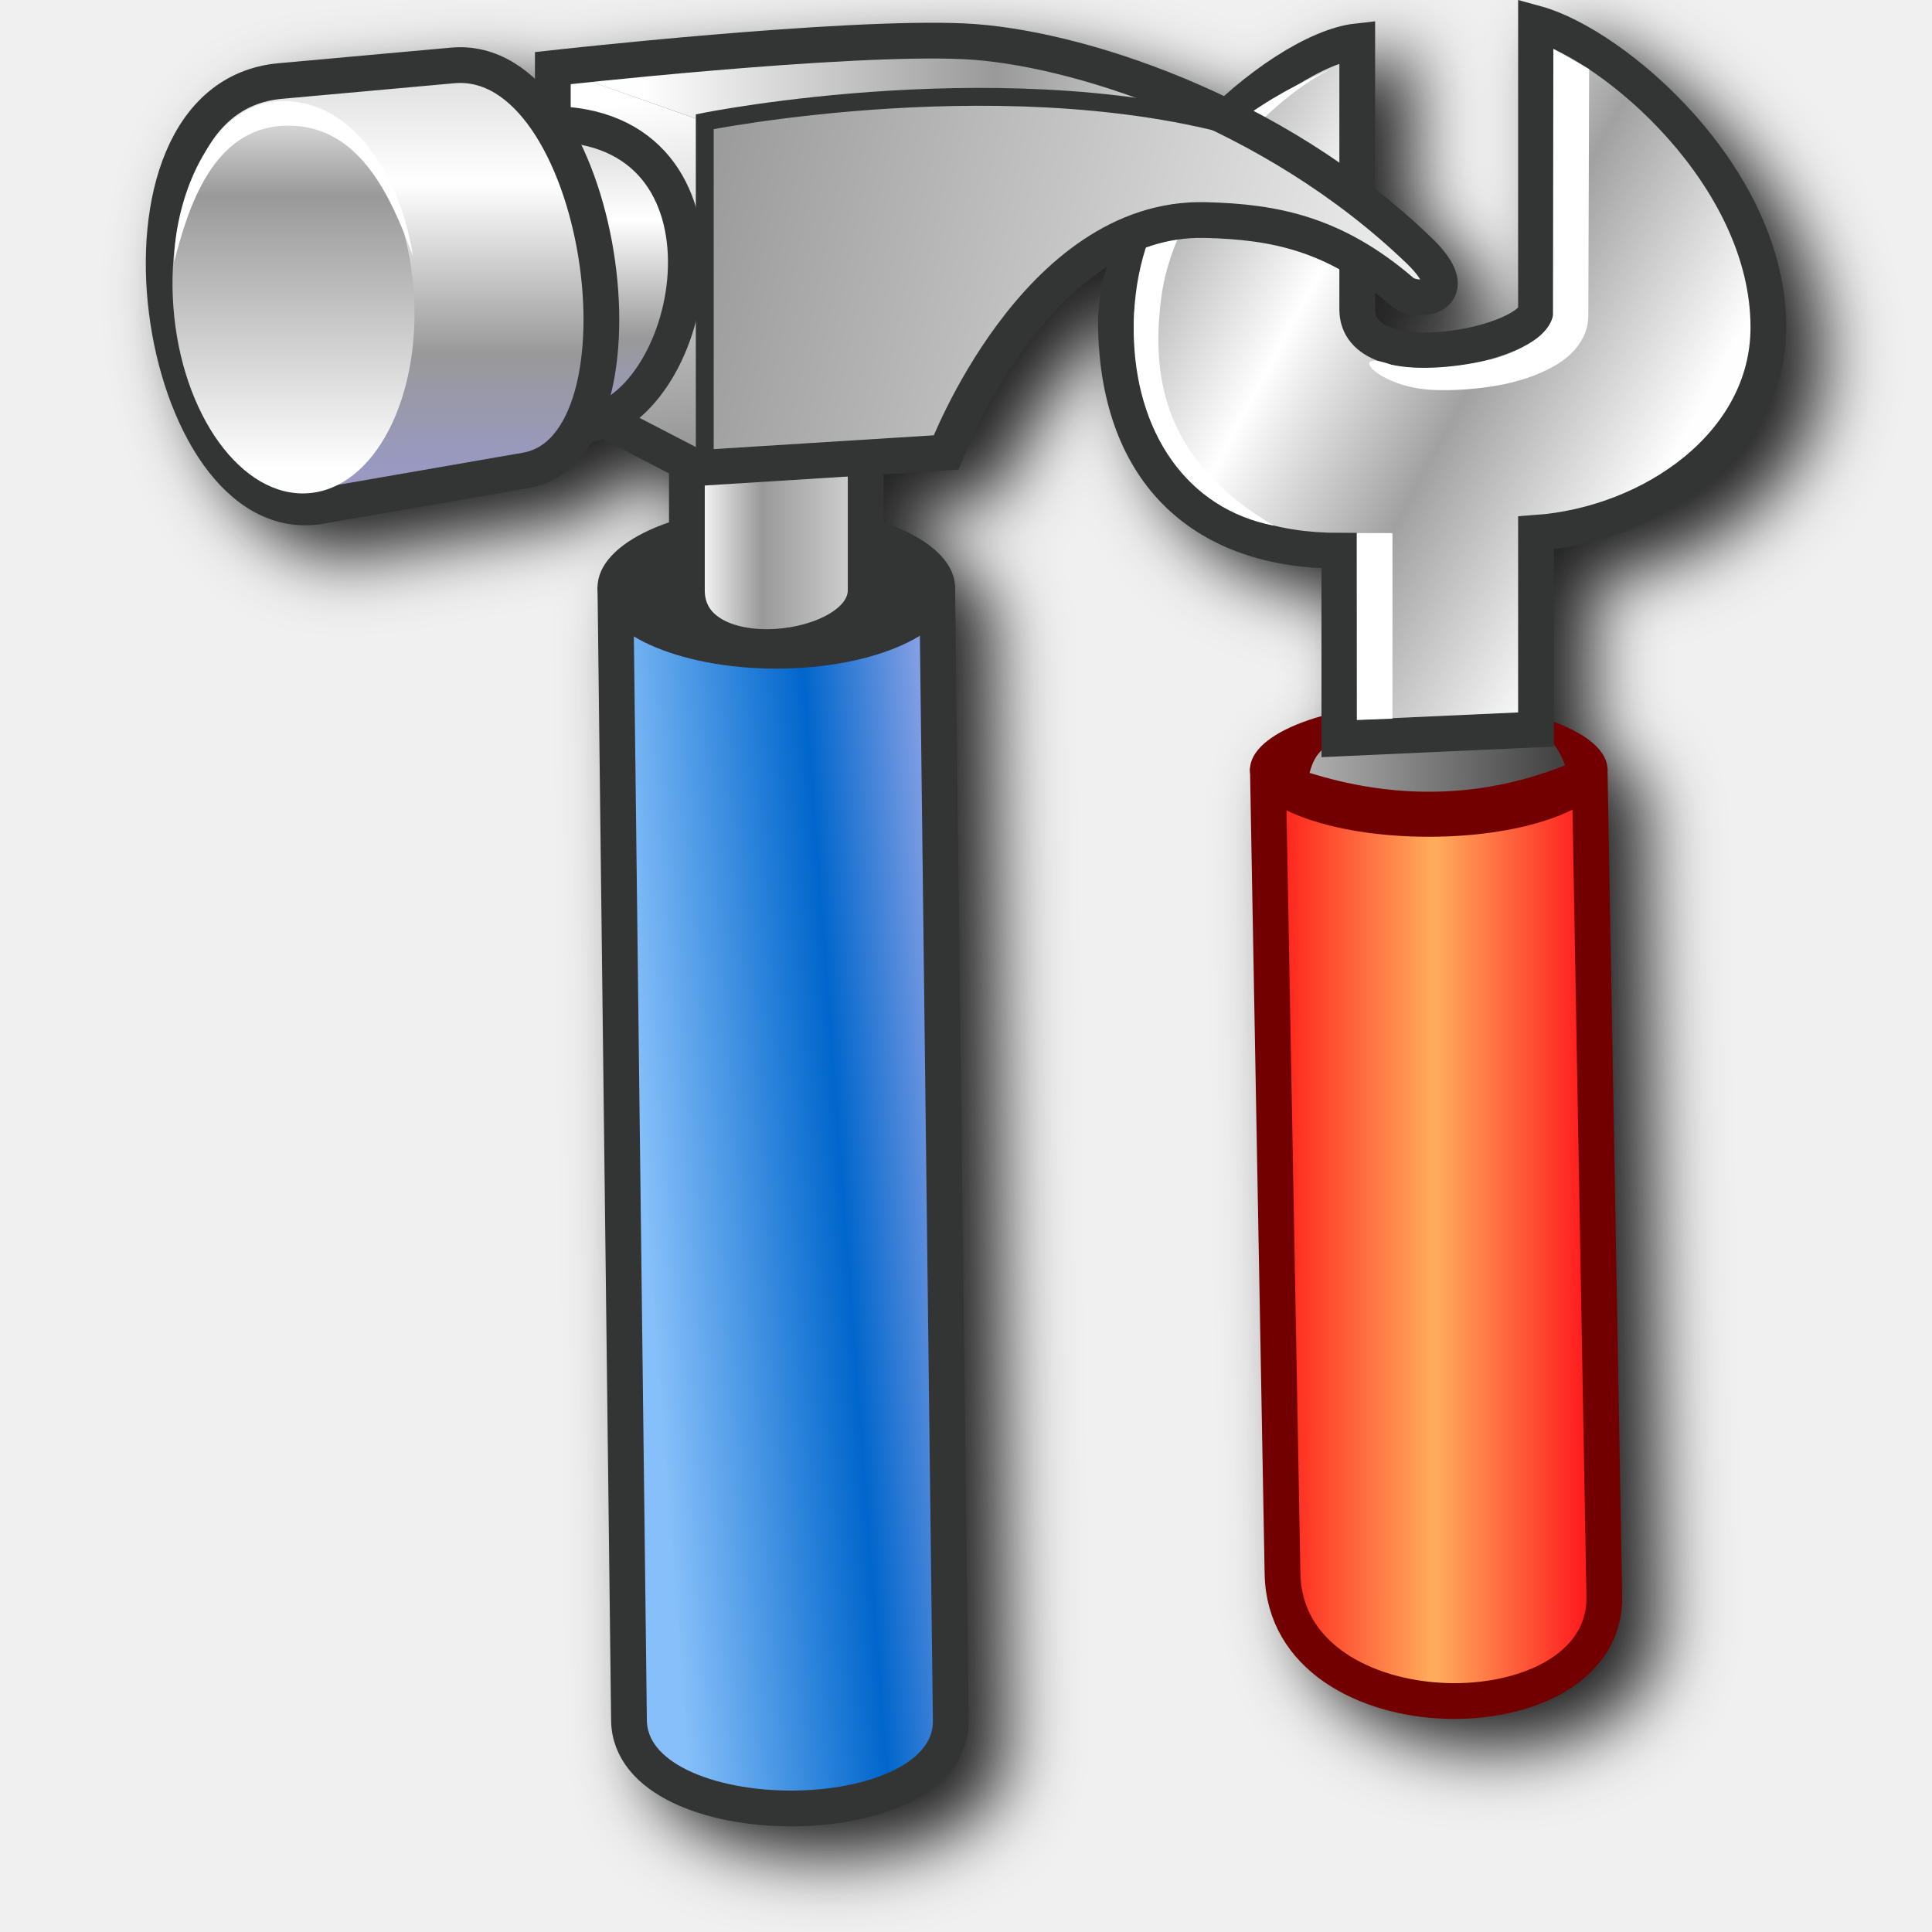
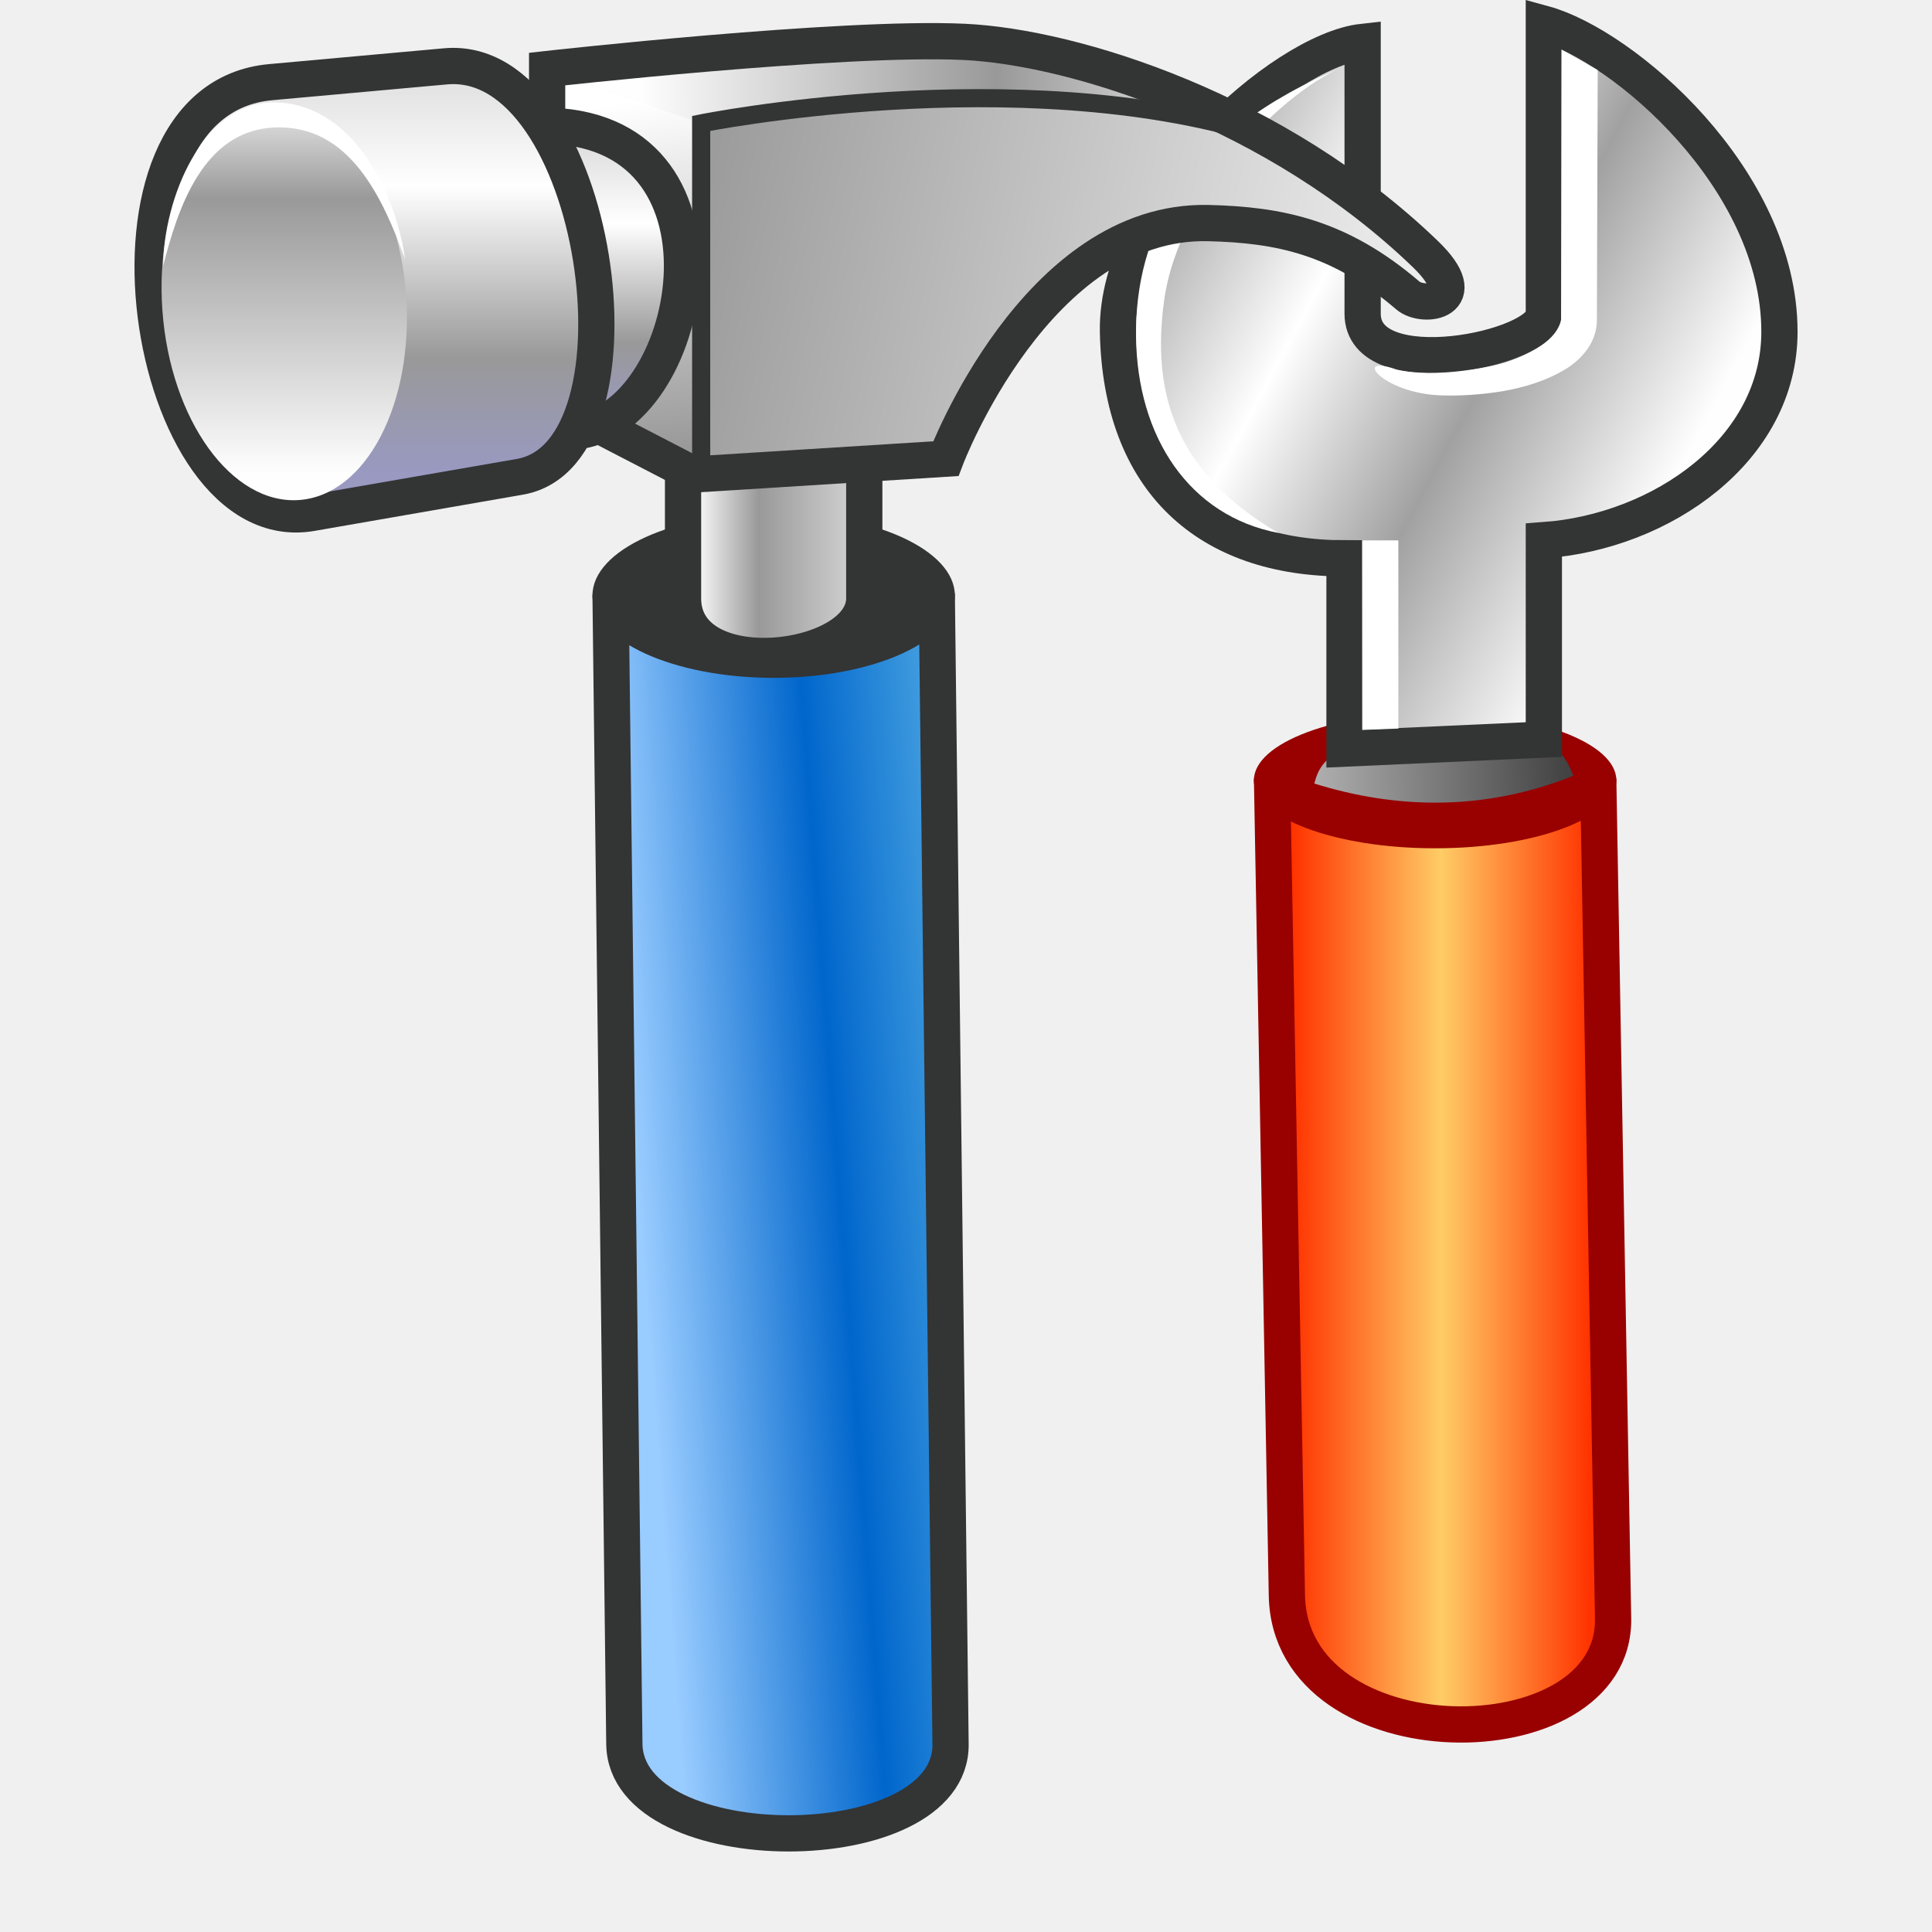
- <svg xmlns="http://www.w3.org/2000/svg" xmlns:xlink="http://www.w3.org/1999/xlink" width="256" height="256" viewBox="0 0 256 256" version="1.1" id="svg8">
+ <svg xmlns="http://www.w3.org/2000/svg" xmlns:xlink="http://www.w3.org/1999/xlink" width="48" height="48" viewBox="0 0 48 48" version="1.1" id="svg8">
  <defs id="defs2">
    <linearGradient id="linearGradient1306">
-       <stop style="stop-color:#fe281e;stop-opacity:1" offset="0" id="stop1300" />
-       <stop id="stop1302" offset="0.5" style="stop-color:#ffad5d;stop-opacity:1" />
-       <stop style="stop-color:#fe1e1e;stop-opacity:1" offset="1" id="stop1304" />
+       <stop style="stop-color:#ff3300;stop-opacity:1" offset="0" id="stop1300" />
+       <stop id="stop1302" offset="0.5" style="stop-color:#ffcc66;stop-opacity:1" />
+       <stop style="stop-color:#ff3300;stop-opacity:1" offset="1" id="stop1304" />
    </linearGradient>
    <linearGradient id="linearGradient1394">
      <stop style="stop-color:#adadad;stop-opacity:1" offset="0" id="stop1390" />
      <stop style="stop-color:#434343;stop-opacity:1" offset="1" id="stop1392" />
    </linearGradient>
    <linearGradient id="linearGradient1362">
      <stop style="stop-color:#babbba;stop-opacity:1" offset="0" id="stop1358" />
      <stop id="stop1366" offset="0.262" style="stop-color:#ffffff;stop-opacity:1" />
      <stop style="stop-color:#a1a1a1;stop-opacity:1" offset="0.607" id="stop1368" />
      <stop style="stop-color:#fefefe;stop-opacity:1" offset="1" id="stop1360" />
    </linearGradient>
    <linearGradient id="linearGradient1356">
      <stop style="stop-color:#d2d2d2;stop-opacity:1" offset="0" id="stop1350" />
      <stop id="stop1352" offset="0.323" style="stop-color:#999999;stop-opacity:1" />
      <stop style="stop-color:#fefefe;stop-opacity:1" offset="1" id="stop1354" />
    </linearGradient>
    <linearGradient id="linearGradient1333">
      <stop style="stop-color:#999999;stop-opacity:1" offset="0" id="stop1329" />
      <stop style="stop-color:#ffffff;stop-opacity:1" offset="1" id="stop1331" />
    </linearGradient>
    <linearGradient id="linearGradient1323">
      <stop style="stop-color:#9c9c9d;stop-opacity:1" offset="0" id="stop1319" />
      <stop style="stop-color:#efefef;stop-opacity:1" offset="1" id="stop1321" />
    </linearGradient>
    <linearGradient id="linearGradient1315">
      <stop id="stop1309" offset="0" style="stop-color:#d2d2d2;stop-opacity:1" />
      <stop style="stop-color:#999999;stop-opacity:1" offset="0.6" id="stop1311" />
      <stop id="stop1313" offset="1" style="stop-color:#fefefe;stop-opacity:1" />
    </linearGradient>
    <linearGradient id="linearGradient1295">
-       <stop style="stop-color:#86bff9;stop-opacity:1" offset="0" id="stop1291" />
+       <stop style="stop-color:#99ccff;stop-opacity:1" offset="0" id="stop1291" />
      <stop id="stop1299" offset="0.63" style="stop-color:#0066cc;stop-opacity:1" />
-       <stop style="stop-color:#839fe4;stop-opacity:1" offset="1" id="stop1293" />
+       <stop style="stop-color:#3e9ade;stop-opacity:1" offset="1" id="stop1293" />
    </linearGradient>
    <linearGradient id="linearGradient1260">
      <stop style="stop-color:#dddddd;stop-opacity:1" offset="0" id="stop1256" />
      <stop id="stop1264" offset="0.291" style="stop-color:#ffffff;stop-opacity:1" />
      <stop style="stop-color:#999999;stop-opacity:1" offset="0.717" id="stop1266" />
      <stop style="stop-color:#9999c1;stop-opacity:1" offset="1" id="stop1258" />
    </linearGradient>
    <linearGradient id="linearGradient1242">
      <stop style="stop-color:#d2d2d2;stop-opacity:1" offset="0" id="stop1238" />
      <stop id="stop1246" offset="0.2" style="stop-color:#999999;stop-opacity:1" />
      <stop style="stop-color:#fefefe;stop-opacity:1" offset="1" id="stop1240" />
    </linearGradient>
    <linearGradient xlink:href="#linearGradient1242" id="linearGradient1244" x1="-69.865" y1="26.488" x2="-71.28" y2="45.987" gradientUnits="userSpaceOnUse" gradientTransform="matrix(0.9998477,0,0,0.9706338,-2.707117,-4.896076)" />
    <linearGradient xlink:href="#linearGradient1260" id="linearGradient1262" x1="-60.783" y1="22.459" x2="-60.783" y2="44.747" gradientUnits="userSpaceOnUse" />
    <linearGradient xlink:href="#linearGradient1260" id="linearGradient1289" x1="-54.693" y1="26.506" x2="-54.693" y2="41.963" gradientUnits="userSpaceOnUse" />
    <linearGradient xlink:href="#linearGradient1295" id="linearGradient1297" x1="-53.147" y1="67.819" x2="-35.619" y2="66.492" gradientUnits="userSpaceOnUse" />
    <linearGradient xlink:href="#linearGradient1315" id="linearGradient1307" x1="-39.851" y1="46.394" x2="-48.858" y2="46.394" gradientUnits="userSpaceOnUse" />
    <linearGradient xlink:href="#linearGradient1323" id="linearGradient1325" x1="-47.534" y1="26.286" x2="-8.233" y2="34.136" gradientUnits="userSpaceOnUse" />
    <linearGradient xlink:href="#linearGradient1333" id="linearGradient1335" x1="-49.587" y1="43.515" x2="-52.184" y2="24.325" gradientUnits="userSpaceOnUse" />
    <linearGradient xlink:href="#linearGradient1356" id="linearGradient1348" gradientUnits="userSpaceOnUse" x1="-22.712" y1="24.086" x2="-51.827" y2="24.178" />
    <linearGradient xlink:href="#linearGradient1362" id="linearGradient1364" x1="-21.455" y1="30.997" x2="5.203" y2="45.3" gradientUnits="userSpaceOnUse" />
    <linearGradient xlink:href="#linearGradient1394" id="linearGradient1396" x1="-14.374" y1="61.198" x2="-0.716" y2="60.966" gradientUnits="userSpaceOnUse" />
    <linearGradient xlink:href="#linearGradient1306" id="linearGradient1404" x1="-15.815" y1="88.887" x2="0.6" y2="88.887" gradientUnits="userSpaceOnUse" />
    <linearGradient x2="819.2" x1="-819.2" spreadMethod="pad" id="gradient0-6" gradientUnits="userSpaceOnUse" gradientTransform="matrix(0,-0.0161,-0.0204,0,-127.6851,80.59402)">
      <stop id="stop44-7" stop-color="#996600" offset="0.0" />
      <stop id="stop46-5" stop-color="#cc9900" offset="1.0" />
    </linearGradient>
    <linearGradient x2="819.2" x1="-819.2" spreadMethod="pad" id="gradient1-3" gradientUnits="userSpaceOnUse" gradientTransform="matrix(0,-0.0152,-0.0071,0,-137.7851,80.59402)">
      <stop id="stop49-5" stop-color="#ffcc66" offset="0.0" />
      <stop id="stop51-6" stop-color="#ffff99" offset="0.345" />
      <stop id="stop53-2" stop-color="#ffffff" offset="1.0" />
    </linearGradient>
    <linearGradient x2="819.2" x1="-819.2" spreadMethod="pad" id="gradient2-9" gradientUnits="userSpaceOnUse" gradientTransform="matrix(0,0.0128,0.0171,0,-129.6351,78.69402)">
      <stop id="stop56-1" stop-color="#ffff99" offset="0.0" />
      <stop id="stop58" stop-color="#ffcc66" offset="0.471" />
      <stop id="stop60" stop-color="#cc9900" offset="1.0" />
    </linearGradient>
    <linearGradient x2="819.2" x1="-819.2" spreadMethod="pad" id="gradient6-6" gradientUnits="userSpaceOnUse" gradientTransform="matrix(0,-0.0104,-5e-4,0,-115.2351,84.49402)">
      <stop id="stop78-2" stop-color="#cc9900" offset="0.0" />
      <stop id="stop80-6" stop-color="#ffcc66" offset="1.0" />
    </linearGradient>
    <linearGradient x2="819.2" x1="-819.2" spreadMethod="pad" id="gradient7-1" gradientUnits="userSpaceOnUse" gradientTransform="matrix(0,0.0104,0.0019,0,-113.285,84.49402)">
      <stop id="stop83-8" stop-color="#ffff99" offset="0.0" />
      <stop id="stop85-7" stop-color="#ffff99" offset="1.0" />
    </linearGradient>
    <linearGradient x2="819.2" x1="-819.2" spreadMethod="pad" id="gradient8-9" gradientUnits="userSpaceOnUse" gradientTransform="matrix(0,0.0104,0.0166,0,-129.2351,84.49402)">
      <stop id="stop88-2" stop-color="#ffff99" offset="0.0" />
      <stop id="stop90-0" stop-color="#ffcc66" offset="1.0" />
    </linearGradient>
    <linearGradient x2="819.2" x1="-819.2" spreadMethod="pad" id="gradient9-23" gradientUnits="userSpaceOnUse" gradientTransform="matrix(0,0.0114,0.0166,0,-129.2351,83.69402)">
      <stop id="stop93-7" stop-color="#ffcc66" offset="0.0" />
      <stop id="stop95-5" stop-color="#996600" offset="1.0" />
    </linearGradient>
    <linearGradient x2="819.2" x1="-819.2" spreadMethod="pad" id="gradient10-92" gradientUnits="userSpaceOnUse" gradientTransform="matrix(0,0.0114,0.0194,0,-126.9351,84.49402)">
      <stop id="stop98-2" stop-color="#ffffff" offset="0.0" />
      <stop id="stop100-8" stop-color="#ffffff" offset="0.369" />
      <stop id="stop102-9" stop-color="#ffcc66" offset="0.89" />
      <stop id="stop104" stop-color="#cc9900" offset="1.0" />
    </linearGradient>
    <linearGradient x2="819.2" x1="-819.2" spreadMethod="pad" id="gradient11-73" gradientUnits="userSpaceOnUse" gradientTransform="matrix(0.0175,0,0,-5e-4,-129.2351,93.44402)">
      <stop id="stop107-61" stop-color="#996600" offset="0.0" />
      <stop id="stop109" stop-color="#cc9900" offset="1.0" />
    </linearGradient>
    <linearGradient x2="819.2" x1="-819.2" spreadMethod="pad" id="gradient13-7" gradientUnits="userSpaceOnUse" gradientTransform="matrix(0.0012,0.0012,0.0014,-0.0014,-142.935,91.09402)">
      <stop id="stop117-8" stop-color="#ffcc66" offset="0.0" />
      <stop id="stop119-4" stop-color="#cc9900" offset="1.0" />
    </linearGradient>
    <linearGradient gradientTransform="matrix(0,0.00550385,0.02404313,0,36.60392,5.938367)" gradientUnits="userSpaceOnUse" id="gradient3-2-4" spreadMethod="pad" x1="-819.2" x2="819.2">
      <stop offset="0.0" stop-color="#9999cc" id="stop68-6-9" />
      <stop offset="1.0" stop-color="#ffffff" id="stop70-1-5" />
    </linearGradient>
    <linearGradient gradientTransform="matrix(-0.02404313,0,0,0.02636056,36.24182,23.39137)" gradientUnits="userSpaceOnUse" id="gradient4-6-0" spreadMethod="pad" x1="-819.2" x2="819.2">
      <stop offset="0.0" stop-color="#9999cc" id="stop73-0-4" />
      <stop offset="1.0" stop-color="#eeeeee" id="stop75-6-8" />
    </linearGradient>
    <linearGradient gradientTransform="matrix(-0.01636673,-0.00173806,-5.7935282e-4,0.00608321,29.43443,31.93682)" gradientUnits="userSpaceOnUse" id="gradient12-0-7" spreadMethod="pad" x1="-819.2" x2="819.2">
      <stop offset="0.0" stop-color="#9999cc" id="stop117-9-1" />
      <stop offset="1.0" stop-color="#9999cc" id="stop119-3-7" />
    </linearGradient>
    <linearGradient gradientTransform="matrix(0,0.02375346,0.0086903,0,49.27726,25.63636)" gradientUnits="userSpaceOnUse" id="gradient14-1-2" spreadMethod="pad" x1="-819.2" x2="819.2">
      <stop offset="0.0" stop-color="#6666cc" id="stop127-2-7" />
      <stop offset="1.0" stop-color="#aaaaaa" id="stop129-7-2" />
    </linearGradient>
    <linearGradient gradientTransform="matrix(-0.02607086,0,0,0.02867795,36.5315,23.46379)" gradientUnits="userSpaceOnUse" id="gradient5-6-2" spreadMethod="pad" x1="-819.2" x2="819.2">
      <stop offset="0.0" stop-color="#333366" id="stop78-2-6" style="stop-color:#7777ab;stop-opacity:1" />
      <stop offset="1.0" stop-color="#666699" id="stop80-9-1" style="stop-color:#9898c8;stop-opacity:1" />
    </linearGradient>
-     <filter style="color-interpolation-filters:sRGB" id="filter1241" x="-0.051" y="-0.046" width="1.101" height="1.091">
-       <feGaussianBlur stdDeviation="4.594" id="feGaussianBlur1243" />
-     </filter>
  </defs>
  <g id="layer1" transform="translate(-12.56771)">
-     <path id="path1096" style="color:#000000;fill:#212121;fill-opacity:1;stroke-width:4.737;-inkscape-stroke:none;filter:url(#filter1241)" d="m 218.725,4 v 40.717 c -0.018,0.022 -0.041,0.066 -0.191,0.195 -0.368,0.315 -1.114,0.772 -2.078,1.188 -1.929,0.83 -4.717,1.543 -7.447,1.824 -2.73,0.281 -5.427,0.097 -7.094,-0.506 -0.834,-0.302 -1.379,-0.681 -1.682,-1.039 C 199.93,46.021 199.776,45.691 199.776,45 v -2.195 c 0.663,0.51 1.33,1.041 2.01,1.625 1.077,0.924 2.269,1.233 3.482,1.324 1.214,0.091 2.51,-0.037 3.744,-0.898 1.234,-0.862 1.988,-2.868 1.553,-4.52 -0.436,-1.652 -1.518,-3.102 -3.307,-4.826 -2.406,-2.318 -4.912,-4.473 -7.482,-6.484 V 6.824 l -2.631,0.293 C 191.856,7.705 185.629,11.411 179.768,16.709 166.825,10.536 154.196,7.512 145.407,7.105 128.747,6.335 90.554,10.67 90.554,10.67 l -2.105,0.236 v 3.562 C 85.36,11.632 81.587,9.925 77.327,10.311 l -22.867,2.068 c -7.25,0.656 -12.294,5.514 -14.914,11.742 -2.62,6.228 -3.179,13.896 -2.244,21.354 0.935,7.457 3.365,14.709 7.191,20.078 3.826,5.369 9.461,8.964 15.938,7.838 L 87.671,68.652 c 3.648,-0.634 6.383,-2.95 8.293,-6.094 0.498,-0.098 0.988,-0.224 1.465,-0.381 l 8.785,4.551 v 6.49 a 23.682,10.77 0 0 0 -9.451,8.488 h -0.023 L 98.542,231.979 c 0.06,4.973 3.621,8.693 8.104,10.863 4.482,2.17 10.105,3.156 15.723,3.158 5.618,0.002 11.219,-0.98 15.662,-3.152 4.443,-2.172 7.944,-5.93 7.885,-10.898 L 144.112,81.525 h -0.018 a 23.682,10.77 0 0 0 -9.457,-8.312 V 66.844 l 9.965,-0.625 0.541,-1.432 c 0,0 2.871,-7.564 8.422,-15.031 2.899,-3.9 6.462,-7.665 10.643,-10.348 -0.774,2.637 -1.2,5.32 -1.146,8.008 0.205,10.266 3.359,18.372 9.014,23.824 5.157,4.972 12.313,7.503 20.596,7.93 V 98.906 a 23.689,8.882 0 0 0 -9.441,6.865 h -0.033 l 0.004,0.189 a 23.689,8.882 0 0 0 -0.006,0.033 23.689,8.882 0 0 0 0.006,0.043 l 1.938,106.523 c 0.114,6.258 3.374,11.183 7.9,14.312 4.527,3.129 10.275,4.666 15.979,4.869 5.704,0.203 11.392,-0.919 15.861,-3.545 4.469,-2.626 7.732,-7.072 7.633,-12.695 l -1.941,-109.744 h -0.012 a 23.689,8.882 0 0 0 -7.096,-6.105 V 76.645 c 7.415,-0.946 14.655,-3.821 20.297,-8.451 6.202,-5.09 10.496,-12.315 10.496,-20.824 0,-10.815 -5.448,-20.648 -12.113,-28.152 -6.665,-7.504 -14.439,-12.766 -20.424,-14.4 z" />
-     <g id="g1429" transform="matrix(2.368662,0,0,2.368662,220.6721,-44.2709)">
+     <g id="g1429" transform="matrix(0.4502415,0,0,0.4502415,51.79416,-8.415129)">
      <path id="path1214" d="m -35.432,51.432 0.761,63.505 c 0.079,6.562 -17.921,6.562 -18,-0.011 l -0.761,-63.442" style="fill:url(#linearGradient1297);fill-opacity:1;stroke:#333434;stroke-width:2;stroke-linecap:butt;stroke-linejoin:miter;stroke-miterlimit:4;stroke-dasharray:none;stroke-opacity:1" />
      <ellipse cy="51.547" cx="-44.432" id="path1226" style="opacity:1;fill:#333434;fill-opacity:1;fill-rule:evenodd;stroke:none;stroke-width:5.257;stroke-linecap:round;stroke-linejoin:round" ry="4.547" rx="9.998" />
      <path id="path1224" d="m -49.432,44.5 v 7.208 c 0,4.825 10,3.611 10,0 V 44.5" style="fill:url(#linearGradient1307);fill-opacity:1;stroke:#333434;stroke-width:2;stroke-linecap:butt;stroke-linejoin:miter;stroke-miterlimit:4;stroke-dasharray:none;stroke-opacity:1" />
-       <path id="path1230" d="m -16.932,61.638 0.82,45.084 C -15.944,115.998 2.029,115.999 1.888,108 L 1.068,61.668" style="fill:url(#linearGradient1404);fill-opacity:1;stroke:#730000;stroke-width:2;stroke-linecap:butt;stroke-linejoin:miter;stroke-miterlimit:4;stroke-dasharray:none;stroke-opacity:1" />
-       <ellipse cy="61.75" cx="-7.932" id="path1232" style="opacity:1;fill:#730000;fill-opacity:1;fill-rule:evenodd;stroke:none;stroke-width:5.33;stroke-linecap:round;stroke-linejoin:round" ry="3.75" rx="10.001" />
+       <path id="path1230" d="m -16.932,61.638 0.82,45.084 C -15.944,115.998 2.029,115.999 1.888,108 L 1.068,61.668" style="fill:url(#linearGradient1404);fill-opacity:1;stroke:#990000;stroke-width:2;stroke-linecap:butt;stroke-linejoin:miter;stroke-miterlimit:4;stroke-dasharray:none;stroke-opacity:1" />
+       <ellipse cy="61.75" cx="-7.932" id="path1232" style="opacity:1;fill:#990000;fill-opacity:1;fill-rule:evenodd;stroke:none;stroke-width:5.33;stroke-linecap:round;stroke-linejoin:round" ry="3.75" rx="10.001" />
      <path id="path1234" d="m -12.932,60 c -1.186,0.571 -1.464,1.174 -1.667,1.926 C -10.187,63.304 -5.306,63.5 -0.306,61.5 -0.645,60.581 -1.068,60.015 -1.932,59.5" style="fill:url(#linearGradient1396);fill-opacity:1;stroke:none;stroke-width:1px;stroke-linecap:butt;stroke-linejoin:miter;stroke-opacity:1" />
      <path id="path1228" d="m -1.932,59.5 v -11 c 6.491,-0.47 13,-4.981 13,-11.5 0,-8.451 -8.632,-15.807 -13,-17 v 16 c 0,1.943 -10,4 -10,0 V 21 c -4.5,0.5 -13.644,8.765 -13.5,16 0.165,8.287 5,12.5 12.5,12.5 V 60 Z" style="fill:url(#linearGradient1364);fill-opacity:1;stroke:#333434;stroke-width:2;stroke-linecap:butt;stroke-linejoin:miter;stroke-miterlimit:4;stroke-dasharray:none;stroke-opacity:1" />
      <path id="path1378" d="m -12.932,22.352 c -8.94,3.681 -11.561,9.315 -11.504,14.899 0.057,5.572 2.955,9.912 7.848,10.846 -5.993,-3.501 -6.934,-8.09 -6.3,-12.807 0.816,-6.076 6.891,-11.774 9.956,-12.937 z" style="color:#000000;font-style:normal;font-variant:normal;font-weight:normal;font-stretch:normal;font-size:medium;line-height:normal;font-family:sans-serif;font-variant-ligatures:normal;font-variant-position:normal;font-variant-caps:normal;font-variant-numeric:normal;font-variant-alternates:normal;font-variant-east-asian:normal;font-feature-settings:normal;font-variation-settings:normal;text-indent:0;text-align:start;text-decoration:none;text-decoration-line:none;text-decoration-style:solid;text-decoration-color:#000000;letter-spacing:normal;word-spacing:normal;text-transform:none;writing-mode:lr-tb;direction:ltr;text-orientation:mixed;dominant-baseline:auto;baseline-shift:baseline;text-anchor:start;white-space:normal;shape-padding:0;shape-margin:0;inline-size:0;clip-rule:nonzero;display:inline;overflow:visible;visibility:visible;opacity:1;isolation:auto;mix-blend-mode:normal;color-interpolation:sRGB;color-interpolation-filters:linearRGB;solid-color:#000000;solid-opacity:1;vector-effect:none;fill:#ffffff;fill-opacity:1;fill-rule:nonzero;stroke:none;stroke-width:2;stroke-linecap:butt;stroke-linejoin:miter;stroke-miterlimit:4;stroke-dasharray:none;stroke-dashoffset:0;stroke-opacity:1;color-rendering:auto;image-rendering:auto;shape-rendering:auto;text-rendering:auto;enable-background:accumulate;stop-color:#000000;stop-opacity:1" />
      <path id="path1317" d="M -48.432,45 V 25.5 l 11.322,-1.192 5.308,-0.079 5.599,0.287 6.336,0.884 3.596,1.315 6.246,4.801 2.75,2.236 -0.196,1.221 -1.506,0.195 -3.531,-2.323 -4.875,-1.455 -4.071,-0.392 -4.756,1.561 -3.358,2.937 -4.172,5.431 L -34.932,44 Z" style="fill:url(#linearGradient1325);fill-opacity:1;stroke:none;stroke-width:1px;stroke-linecap:butt;stroke-linejoin:miter;stroke-opacity:1" />
      <path id="path1327" d="M -48.432,45 -55.421,41.563 -56.932,22.5 l 8.5,3 z" style="fill:url(#linearGradient1335);fill-opacity:1;stroke:none;stroke-width:1px;stroke-linecap:butt;stroke-linejoin:miter;stroke-opacity:1" />
      <path id="path1337" d="m -48.432,25.5 -8.5,-3 17.724,-1.637 7.322,0.261 6.582,1.535 7.731,3.466 -4.748,-1.117 -8.916,-0.955 -12.579,0.681 z" style="fill:url(#linearGradient1348);fill-opacity:1;stroke:none;stroke-width:1px;stroke-linecap:butt;stroke-linejoin:miter;stroke-opacity:1" />
      <path id="path1222" d="M -48.432,45 V 25.5 c 0,0 17.471,-3.517 30.859,0.625" style="fill:none;stroke:#333434;stroke-width:1;stroke-linecap:butt;stroke-linejoin:miter;stroke-miterlimit:4;stroke-dasharray:none;stroke-opacity:1" />
      <path id="path1220" d="M -48.836,44.873 -34.932,44 c 0,0 5.003,-13.237 14.5,-13 3.879,0.097 7.218,0.754 11,4 0.848,0.728 3.701,0.35 0.965,-2.287 C -16.668,24.809 -27.841,21.282 -33.932,21 c -6.782,-0.314 -23,1.5 -23,1.5 v 18.18 z" style="fill:none;stroke:#333434;stroke-width:2;stroke-linecap:butt;stroke-linejoin:miter;stroke-miterlimit:4;stroke-dasharray:none;stroke-opacity:1" />
      <path id="path1218" d="M -56.707,25.632 C -45.714,26.056 -48.932,42 -55.432,42.5" style="fill:url(#linearGradient1289);fill-opacity:1;stroke:#333434;stroke-width:2;stroke-linecap:butt;stroke-linejoin:miter;stroke-miterlimit:4;stroke-dasharray:none;stroke-opacity:1" />
      <path id="path1216" d="M -62.538,22.351 C -54.106,21.588 -50.953,43.699 -58.432,45 l -11.5,2 c -9.201,1.6 -12.983,-22.806 -2.26,-23.776 z" style="fill:url(#linearGradient1262);fill-opacity:1;stroke:#333434;stroke-width:2;stroke-linecap:butt;stroke-linejoin:miter;stroke-miterlimit:4;stroke-dasharray:none;stroke-opacity:1" />
      <ellipse transform="matrix(0.9975309,-0.0702291,0.07454359,0.9972178,0,0)" rx="6.736" ry="10.92" cy="30.289" cx="-73.879" id="path1236" style="opacity:1;fill:url(#linearGradient1244);fill-opacity:1;fill-rule:evenodd;stroke:none;stroke-width:0.985;stroke-linecap:round;stroke-linejoin:round;stroke-miterlimit:4;stroke-dasharray:none" />
      <path id="path1281" d="m -72.018,24.342 c -3.95,0 -6.071,5.315 -6.103,9.025 0.804,-3.151 2.19,-7.47 6.137,-7.642 4.199,-0.182 5.995,3.961 7.216,7.262 -0.581,-3.981 -3.081,-8.645 -7.25,-8.645 z" style="color:#000000;font-style:normal;font-variant:normal;font-weight:normal;font-stretch:normal;font-size:medium;line-height:normal;font-family:sans-serif;font-variant-ligatures:normal;font-variant-position:normal;font-variant-caps:normal;font-variant-numeric:normal;font-variant-alternates:normal;font-variant-east-asian:normal;font-feature-settings:normal;font-variation-settings:normal;text-indent:0;text-align:start;text-decoration:none;text-decoration-line:none;text-decoration-style:solid;text-decoration-color:#000000;letter-spacing:normal;word-spacing:normal;text-transform:none;writing-mode:lr-tb;direction:ltr;text-orientation:mixed;dominant-baseline:auto;baseline-shift:baseline;text-anchor:start;white-space:normal;shape-padding:0;shape-margin:0;inline-size:0;clip-rule:nonzero;display:inline;overflow:visible;visibility:visible;opacity:1;isolation:auto;mix-blend-mode:normal;color-interpolation:sRGB;color-interpolation-filters:linearRGB;solid-color:#000000;solid-opacity:1;vector-effect:none;fill:#ffffff;fill-opacity:1;fill-rule:evenodd;stroke:none;stroke-width:1;stroke-linecap:round;stroke-linejoin:round;stroke-miterlimit:4;stroke-dasharray:none;stroke-dashoffset:0;stroke-opacity:1;color-rendering:auto;image-rendering:auto;shape-rendering:auto;text-rendering:auto;enable-background:accumulate;stop-color:#000000;stop-opacity:1" />
      <path id="path1382" d="m -0.961,21.423 -0.021,14.914 c -0.056,0.358 -0.335,0.846 -0.899,1.279 -0.579,0.445 -1.624,0.957 -2.614,1.193 -1.642,0.392 -3.904,0.647 -5.536,0.283 -2.556,-0.918 -0.822,1.289 2.375,1.413 1.066,0.041 2.297,-0.031 3.502,-0.238 1.205,-0.208 2.379,-0.589 3.346,-1.161 0.965,-0.571 1.801,-1.521 1.803,-2.746 0,0 0.033,-9.162 0.045,-13.804 z" style="color:#000000;font-style:normal;font-variant:normal;font-weight:normal;font-stretch:normal;font-size:medium;line-height:normal;font-family:sans-serif;font-variant-ligatures:normal;font-variant-position:normal;font-variant-caps:normal;font-variant-numeric:normal;font-variant-alternates:normal;font-variant-east-asian:normal;font-feature-settings:normal;font-variation-settings:normal;text-indent:0;text-align:start;text-decoration:none;text-decoration-line:none;text-decoration-style:solid;text-decoration-color:#000000;letter-spacing:normal;word-spacing:normal;text-transform:none;writing-mode:lr-tb;direction:ltr;text-orientation:mixed;dominant-baseline:auto;baseline-shift:baseline;text-anchor:start;white-space:normal;shape-padding:0;shape-margin:0;inline-size:0;clip-rule:nonzero;display:inline;overflow:visible;visibility:visible;opacity:1;isolation:auto;mix-blend-mode:normal;color-interpolation:sRGB;color-interpolation-filters:linearRGB;solid-color:#000000;solid-opacity:1;vector-effect:none;fill:#ffffff;fill-opacity:1;fill-rule:nonzero;stroke:none;stroke-width:2;stroke-linecap:butt;stroke-linejoin:miter;stroke-miterlimit:4;stroke-dasharray:none;stroke-dashoffset:0;stroke-opacity:1;color-rendering:auto;image-rendering:auto;shape-rendering:auto;text-rendering:auto;enable-background:accumulate;stop-color:#000000;stop-opacity:1" />
      <g style="opacity:1" id="g1384">
        <path id="path1386" d="M -11.434,59.399 V 49.407" style="color:#000000;font-style:normal;font-variant:normal;font-weight:normal;font-stretch:normal;font-size:medium;line-height:normal;font-family:sans-serif;font-variant-ligatures:normal;font-variant-position:normal;font-variant-caps:normal;font-variant-numeric:normal;font-variant-alternates:normal;font-variant-east-asian:normal;font-feature-settings:normal;font-variation-settings:normal;text-indent:0;text-align:start;text-decoration:none;text-decoration-line:none;text-decoration-style:solid;text-decoration-color:#000000;letter-spacing:normal;word-spacing:normal;text-transform:none;writing-mode:lr-tb;direction:ltr;text-orientation:mixed;dominant-baseline:auto;baseline-shift:baseline;text-anchor:start;white-space:normal;shape-padding:0;shape-margin:0;inline-size:0;clip-rule:nonzero;display:inline;overflow:visible;visibility:visible;isolation:auto;mix-blend-mode:normal;color-interpolation:sRGB;color-interpolation-filters:linearRGB;solid-color:#000000;solid-opacity:1;vector-effect:none;fill:#ffffff;fill-opacity:1;fill-rule:nonzero;stroke:none;stroke-width:2;stroke-linecap:butt;stroke-linejoin:miter;stroke-miterlimit:4;stroke-dasharray:none;stroke-dashoffset:0;stroke-opacity:1;color-rendering:auto;image-rendering:auto;shape-rendering:auto;text-rendering:auto;enable-background:accumulate;stop-color:#000000;stop-opacity:1" />
        <path id="path1388" d="m -11.961,48.51 0.007,10.458 1.993,-0.076 V 48.51 Z" style="color:#000000;font-style:normal;font-variant:normal;font-weight:normal;font-stretch:normal;font-size:medium;line-height:normal;font-family:sans-serif;font-variant-ligatures:normal;font-variant-position:normal;font-variant-caps:normal;font-variant-numeric:normal;font-variant-alternates:normal;font-variant-east-asian:normal;font-feature-settings:normal;font-variation-settings:normal;text-indent:0;text-align:start;text-decoration:none;text-decoration-line:none;text-decoration-style:solid;text-decoration-color:#000000;letter-spacing:normal;word-spacing:normal;text-transform:none;writing-mode:lr-tb;direction:ltr;text-orientation:mixed;dominant-baseline:auto;baseline-shift:baseline;text-anchor:start;white-space:normal;shape-padding:0;shape-margin:0;inline-size:0;clip-rule:nonzero;display:inline;overflow:visible;visibility:visible;isolation:auto;mix-blend-mode:normal;color-interpolation:sRGB;color-interpolation-filters:linearRGB;solid-color:#000000;solid-opacity:1;vector-effect:none;fill:#ffffff;fill-opacity:1;fill-rule:nonzero;stroke:none;stroke-width:2;stroke-linecap:butt;stroke-linejoin:miter;stroke-miterlimit:4;stroke-dasharray:none;stroke-dashoffset:0;stroke-opacity:1;color-rendering:auto;image-rendering:auto;shape-rendering:auto;text-rendering:auto;enable-background:accumulate;stop-color:#000000;stop-opacity:1" />
      </g>
    </g>
  </g>
</svg>
